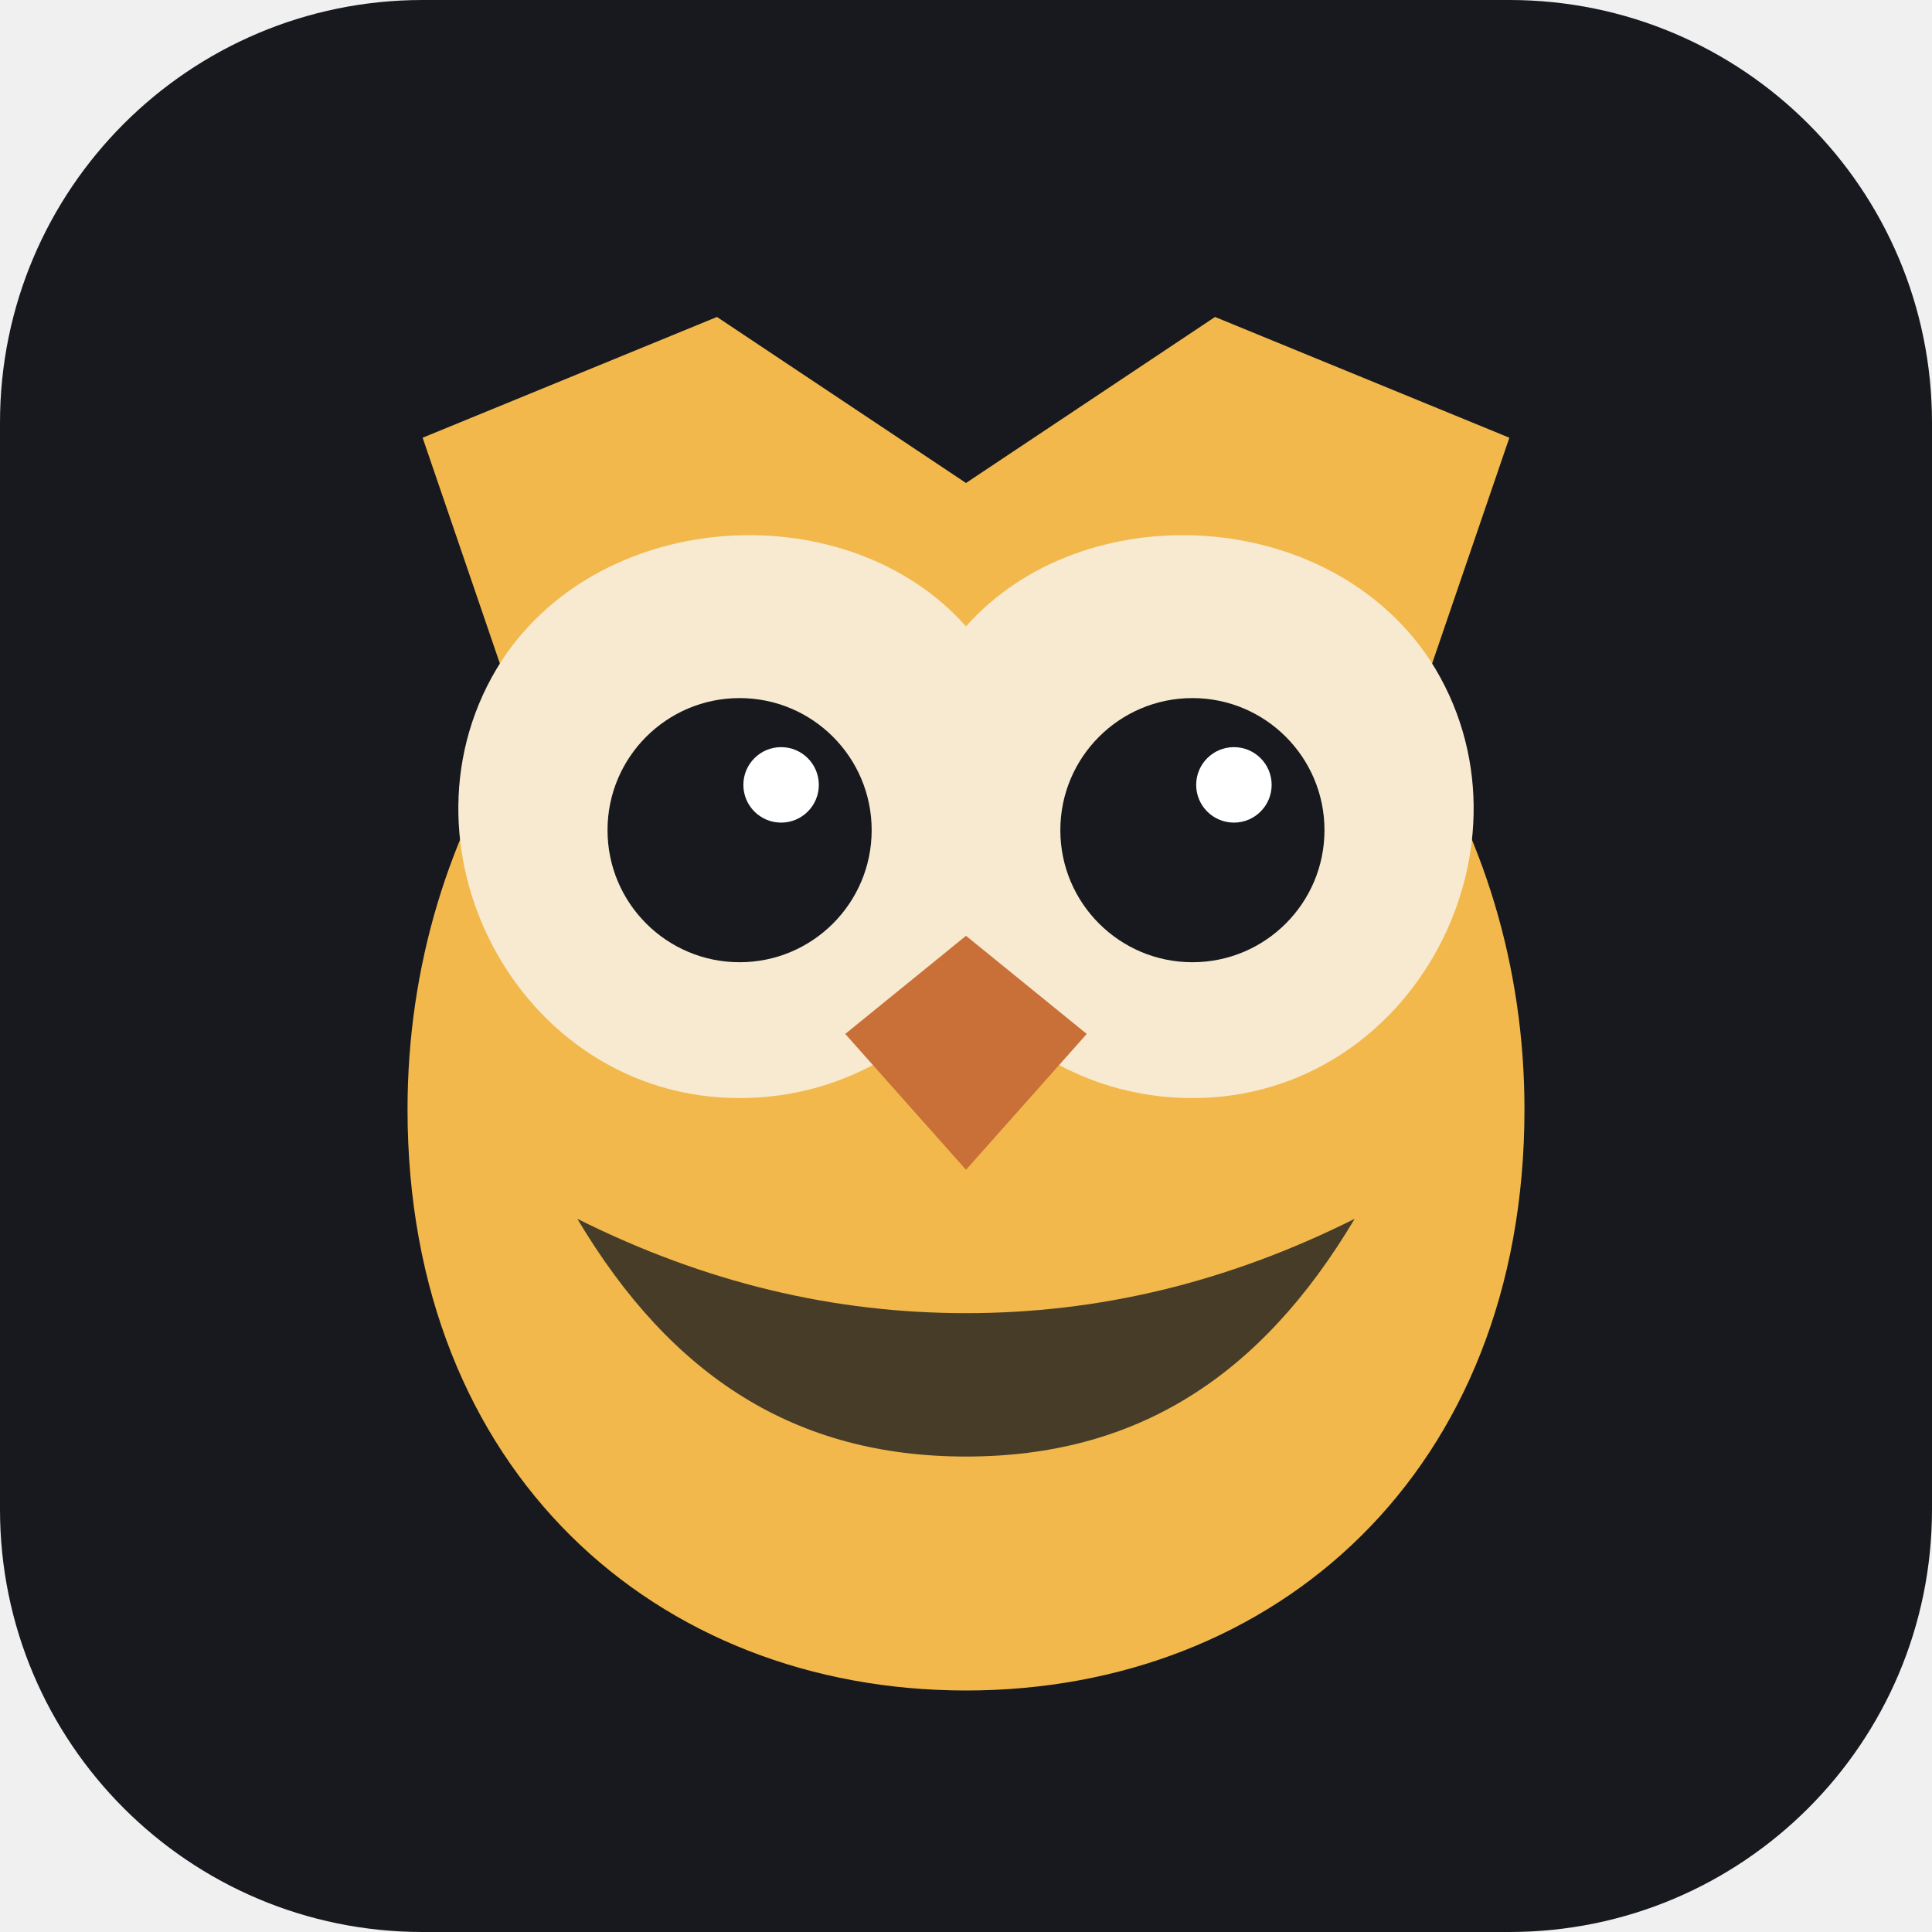
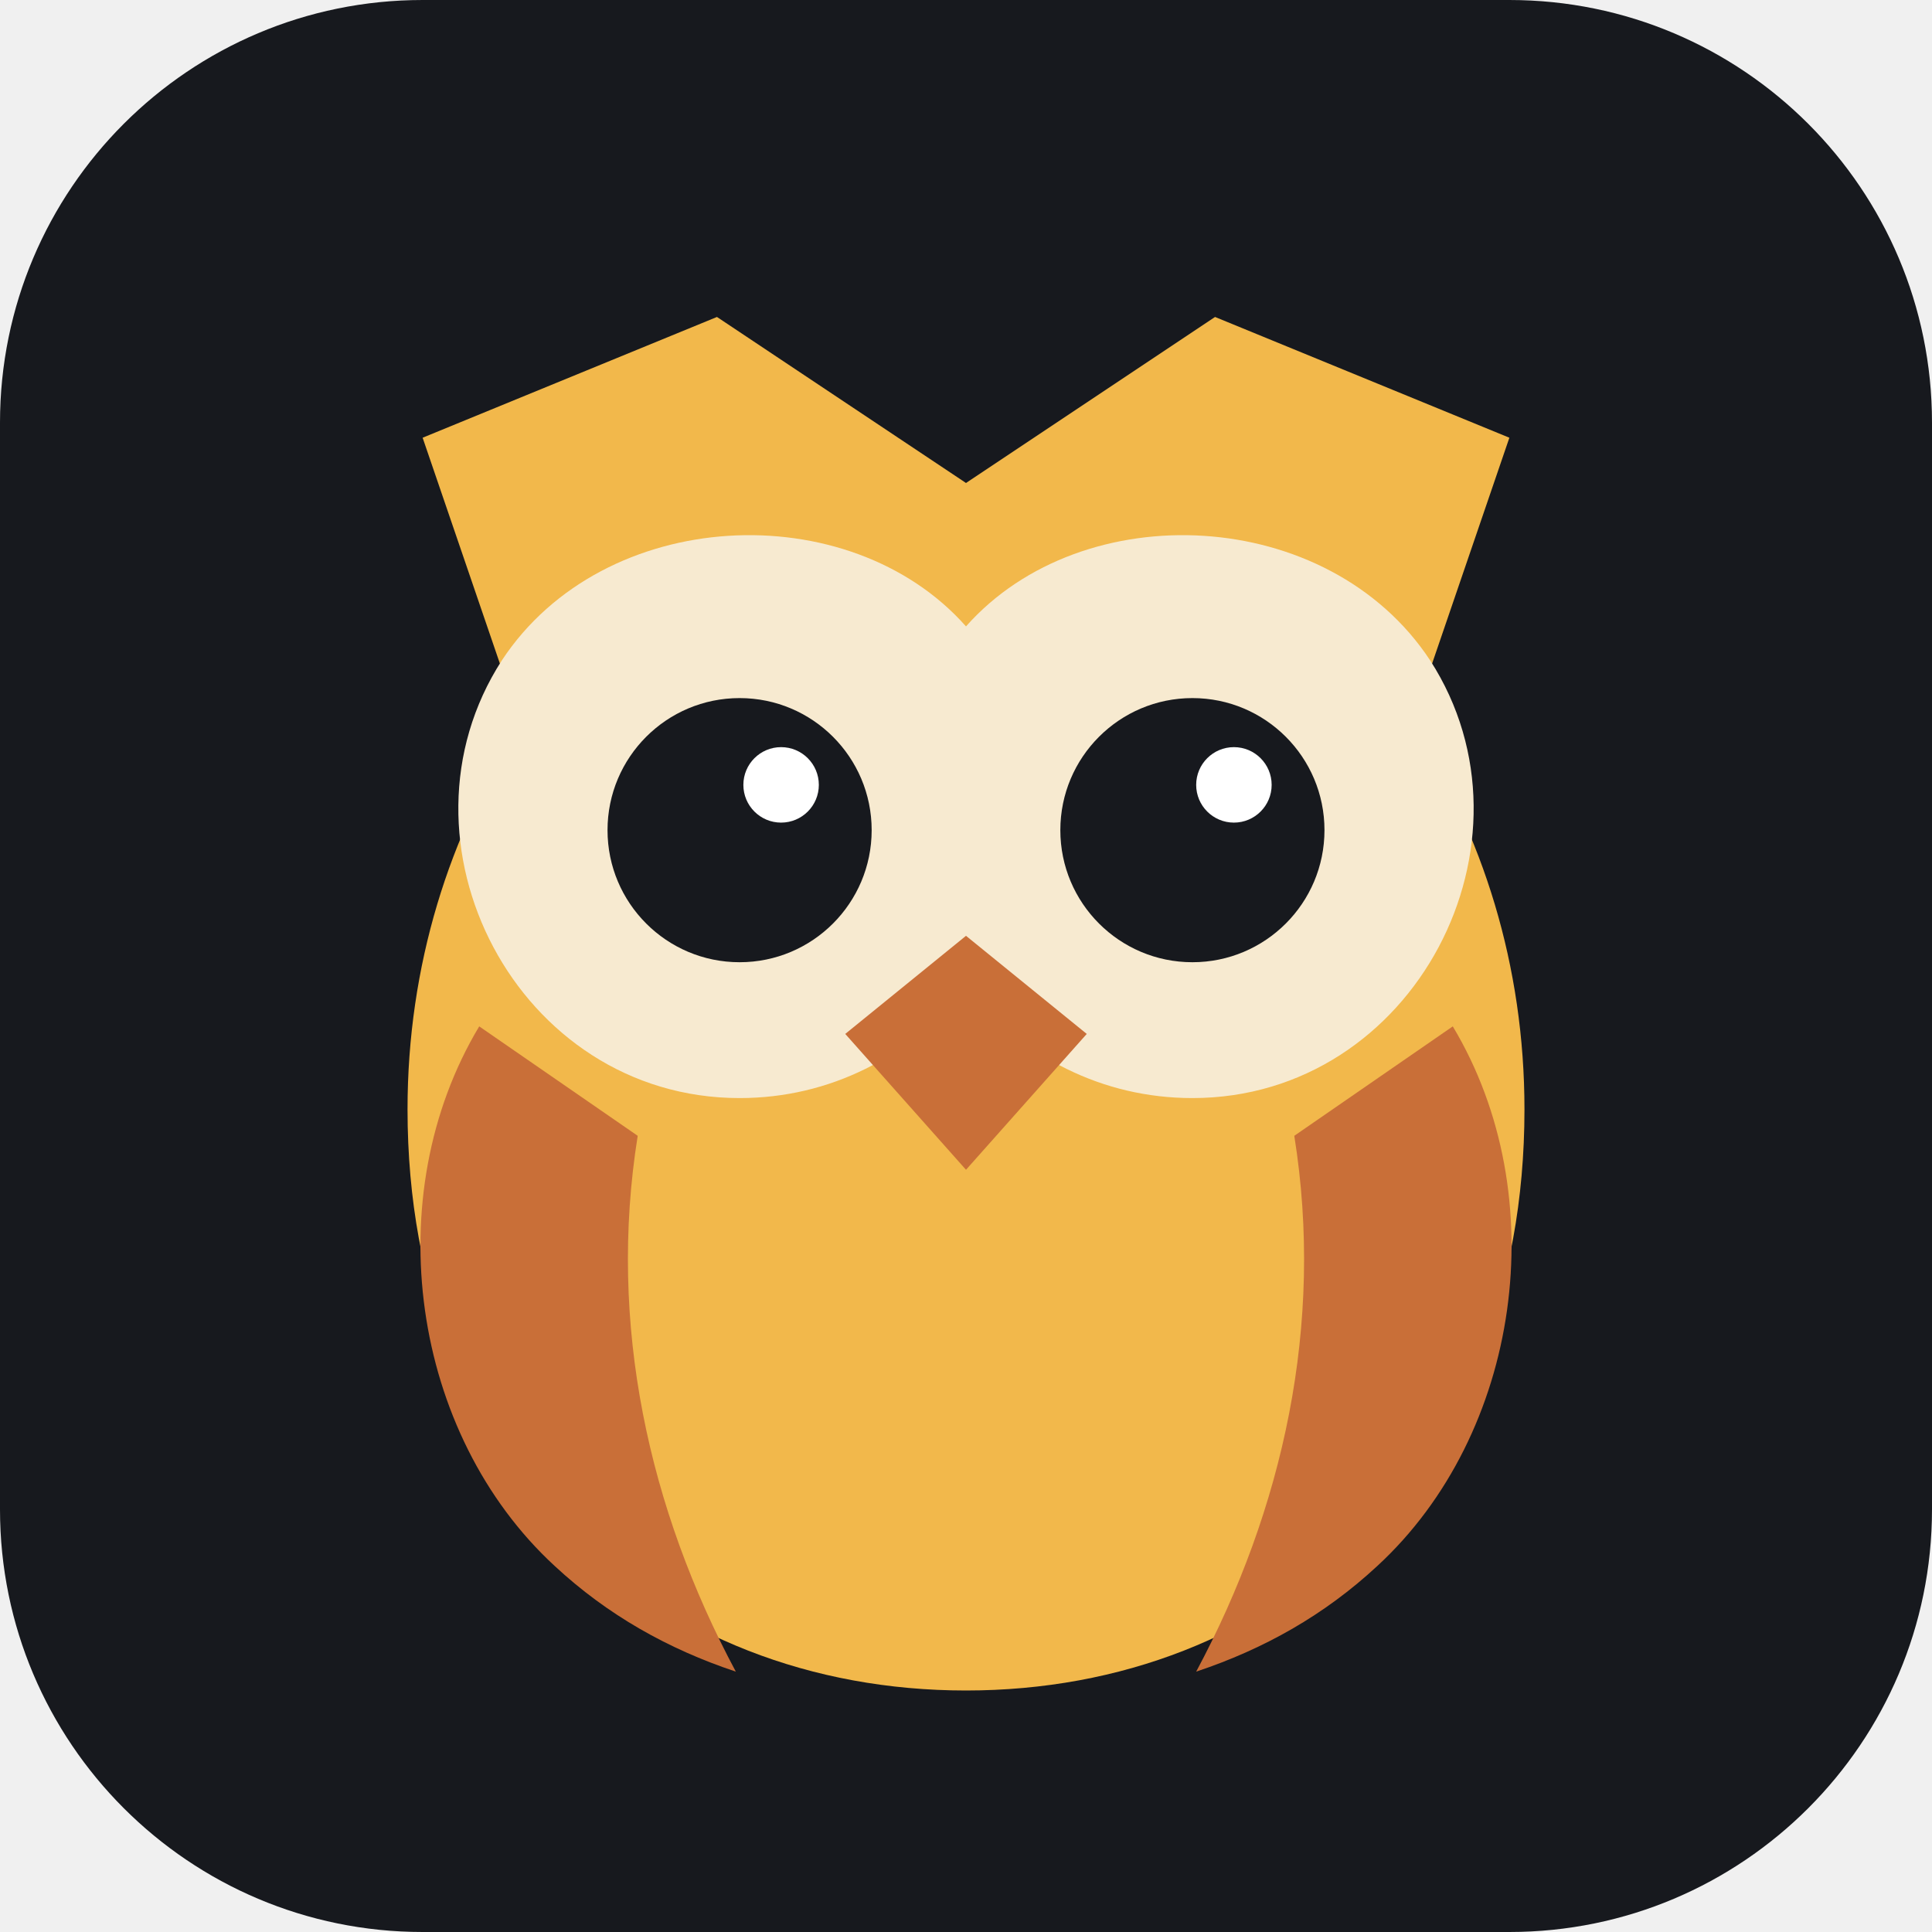
<svg xmlns="http://www.w3.org/2000/svg" viewBox="0 0 512 512" role="img" aria-labelledby="title">
  <rect width="512" height="512" rx="112" fill="#17191e" />
  <path fill="#f2b84b" d="M112 116 190 84l66 44 66-44 78 32-26 76c19 29 30 64 30 102 0 96-66 154-148 154s-148-58-148-154c0-38 11-73 30-102l-26-76Z" />
  <path fill="#f7ead0" d="M256 166c-31-35-96-32-123 9-31 48 4 116 63 116 24 0 45-11 60-29 15 18 36 29 60 29 59 0 94-68 63-116-27-41-92-44-123-9Z" />
  <circle cx="196" cy="220" r="35" fill="#17191e" />
  <circle cx="316" cy="220" r="35" fill="#17191e" />
  <circle cx="207" cy="208" r="10" fill="#fff" />
  <circle cx="327" cy="208" r="10" fill="#fff" />
  <path fill="#c96f38" d="m256 248 32 26-32 36-32-36 32-26Z" />
-   <path fill="#17191e" d="M153 323c25 42 58 63 103 63s78-21 103-63c-34 17-68 25-103 25s-69-8-103-25Z" opacity=".78" />
+   <path fill="#c96f38" d="M127 272c-27 45-18 108 20 143 14 13 30 22 48 28-23-43-34-92-26-142l-42-29Z" />
+   <path fill="#c96f38" d="M385 272c27 45 18 108-20 143-14 13-30 22-48 28 23-43 34-92 26-142l42-29Z" />
</svg>
